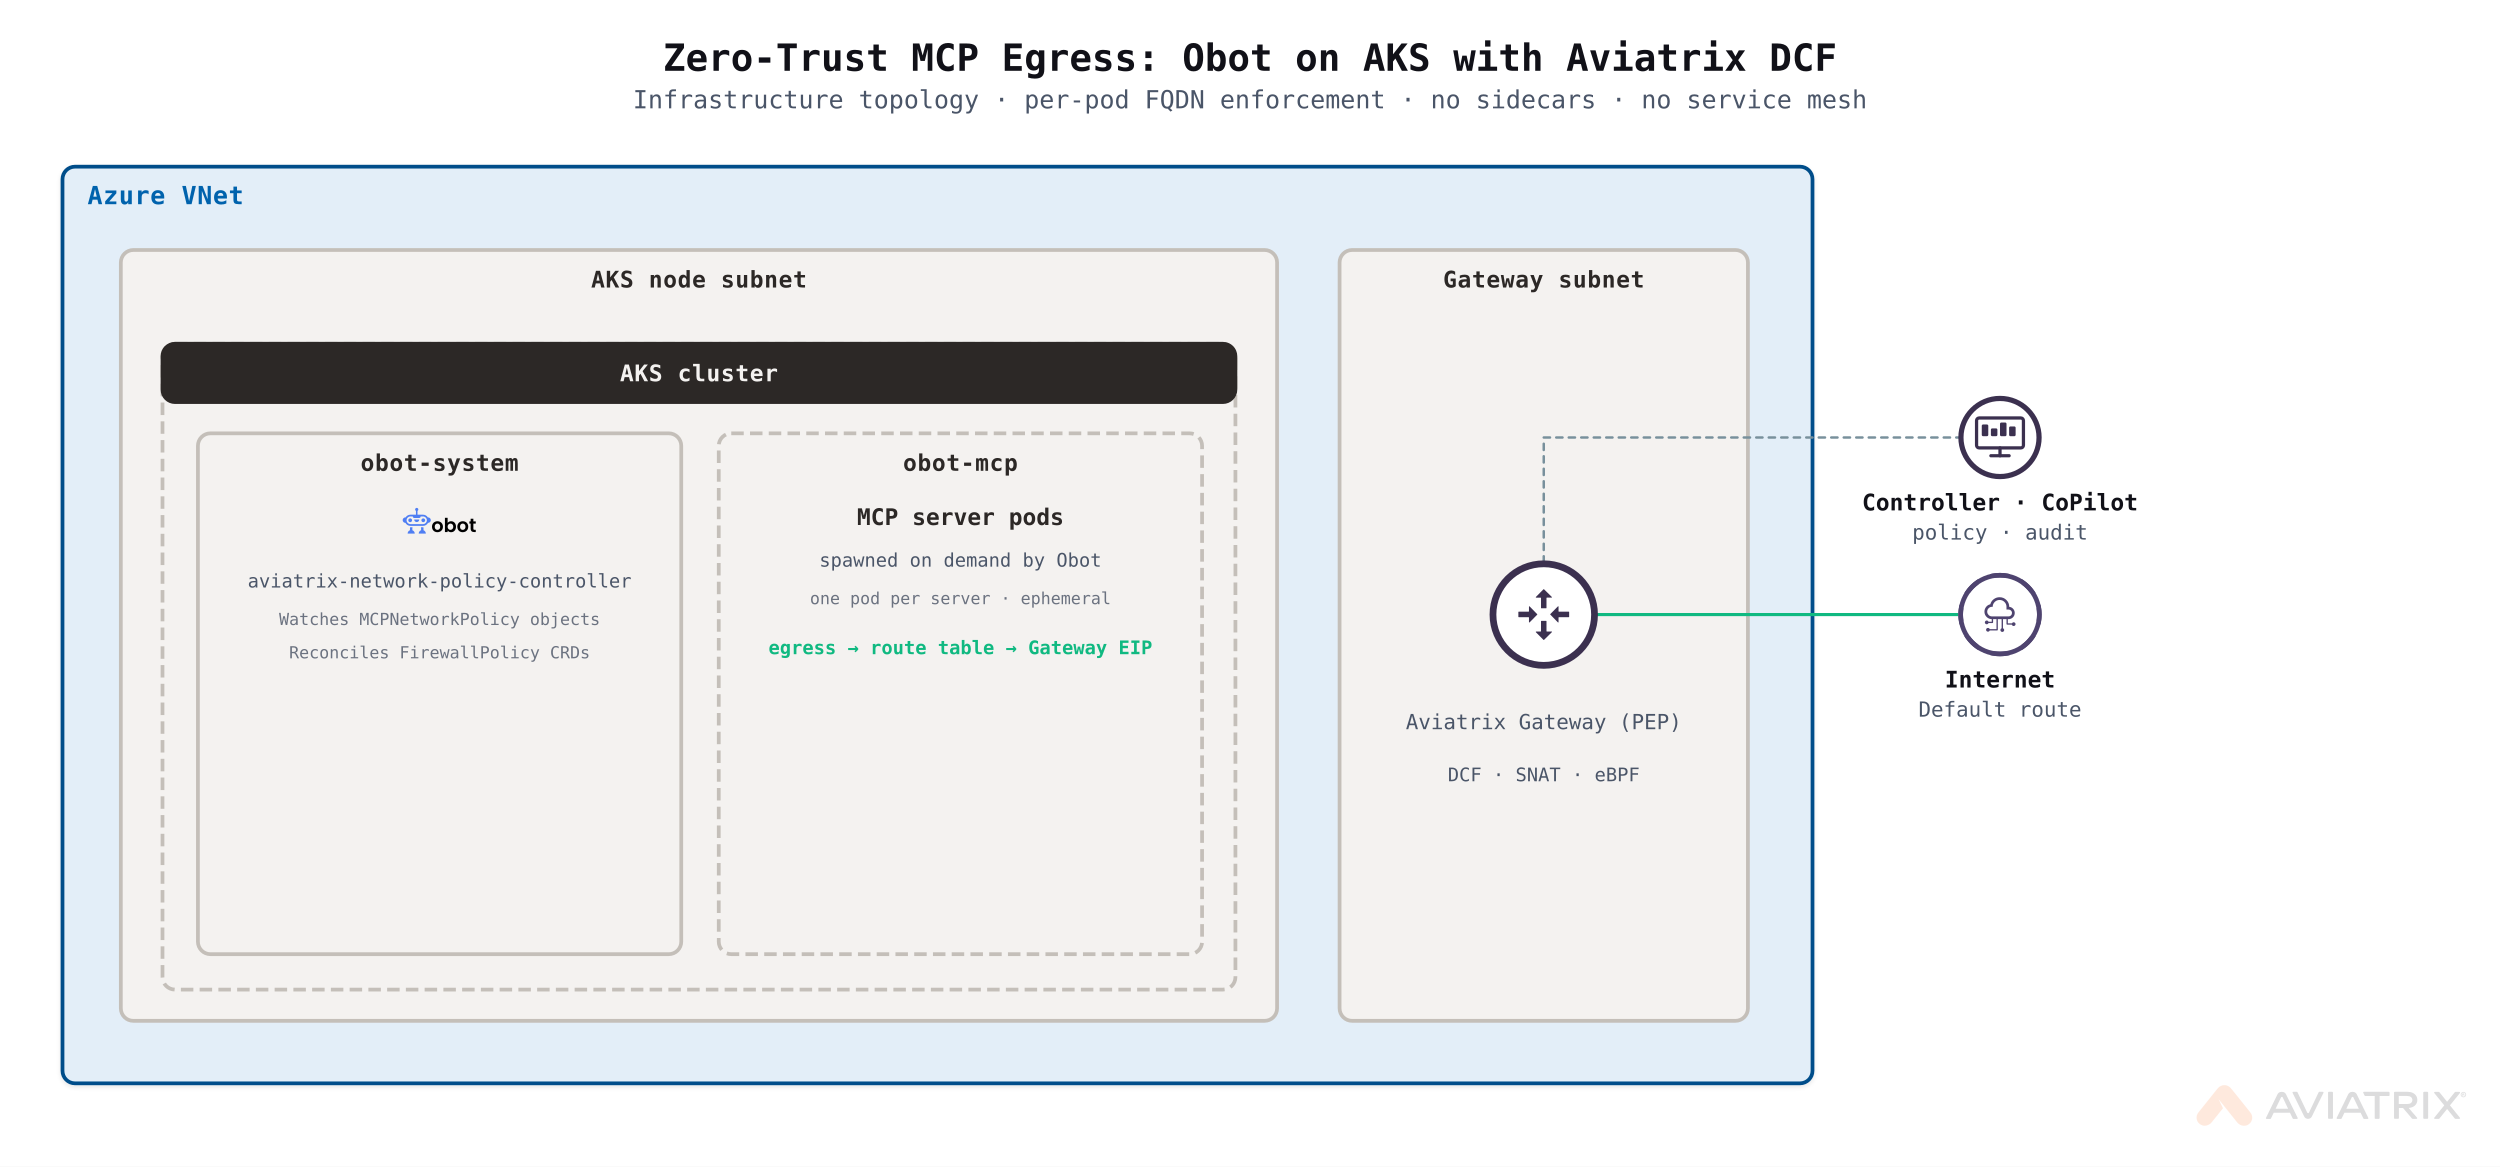
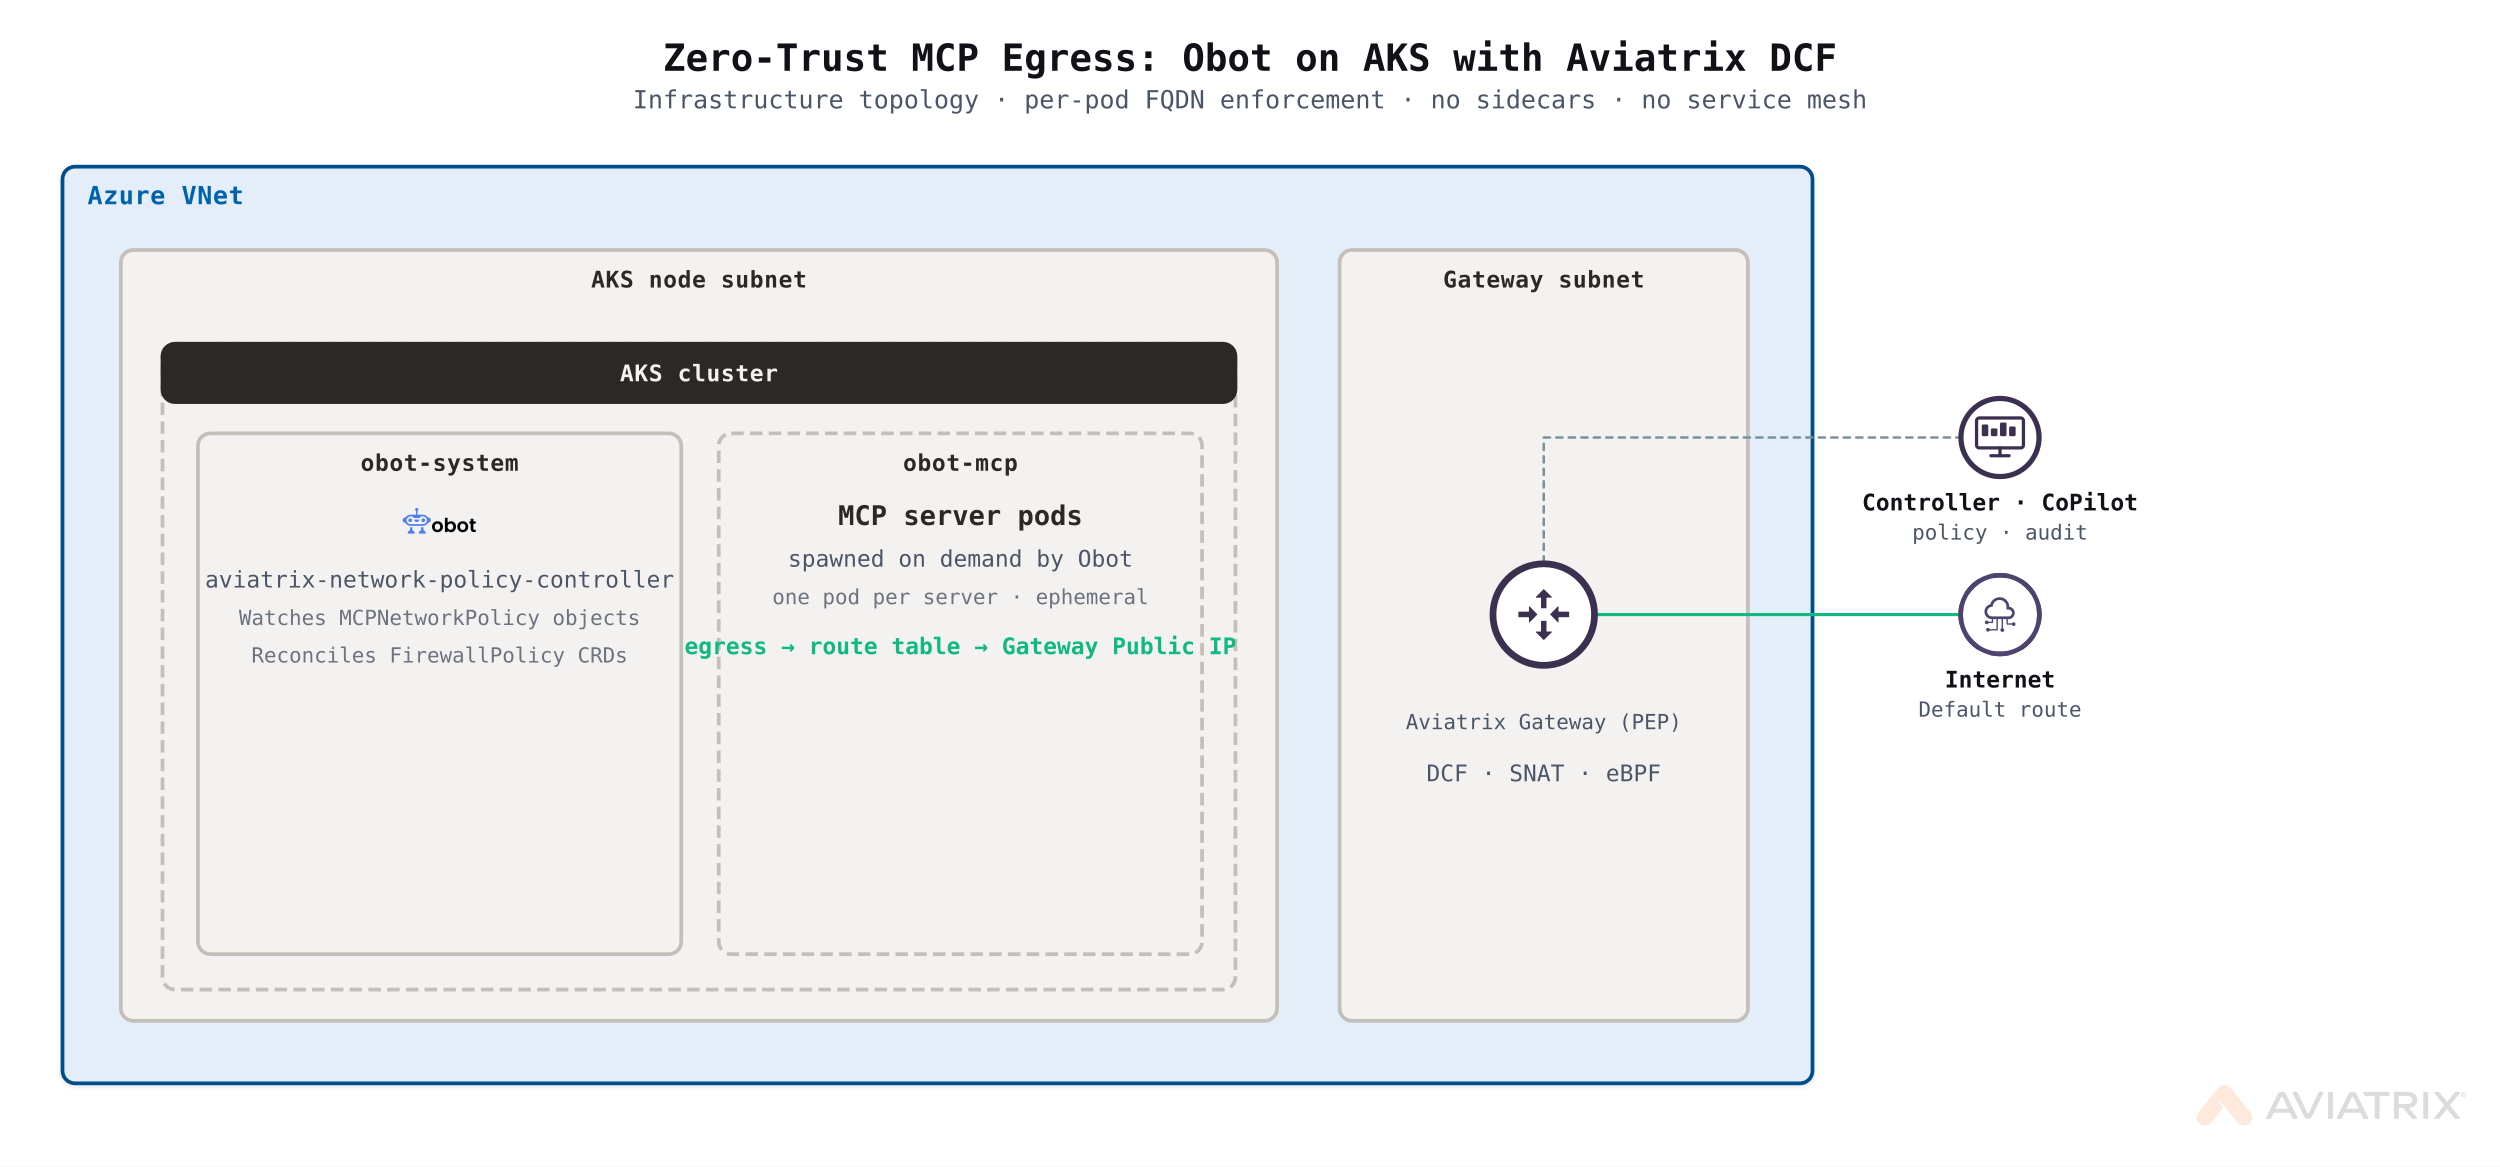
<svg xmlns="http://www.w3.org/2000/svg" viewBox="0 0 1200 560" width="1200" height="560">
  <defs>
    <filter id="shadow-sm" x="-2%" y="-2%" width="104%" height="108%">
      <feDropShadow dx="0" dy="1" stdDeviation="1" flood-color="#000" flood-opacity="0.10" />
    </filter>
    <filter id="shadow-md" x="-2%" y="-2%" width="104%" height="108%">
      <feDropShadow dx="0" dy="1" stdDeviation="1.5" flood-color="#000" flood-opacity="0.12" />
    </filter>
    <linearGradient id="avx-gradient" x1="0" y1="0" x2="0" y2="1">
      <stop offset="0%" stop-color="#fa6b1e" />
      <stop offset="100%" stop-color="#e24c01" />
    </linearGradient>
    <marker id="arrow-end" viewBox="0 0 10 10" refX="9" refY="5" markerWidth="9" markerHeight="9" orient="auto-start-reverse">
      <path d="M 0 0 L 10 5 L 0 10 z" fill="#78909C" />
    </marker>
    <marker id="arrow-end-accent" viewBox="0 0 10 10" refX="9" refY="5" markerWidth="9" markerHeight="9" orient="auto-start-reverse">
      <path d="M 0 0 L 10 5 L 0 10 z" fill="#fa6b1e" />
    </marker>
  </defs>
  <rect width="1200" height="560" fill="#FFFFFF" rx="0" stroke="none" stroke-width="1" />
  <text x="600.0" y="34" text-anchor="middle" font-family="'Anthropic Sans', 'SF Mono', ui-monospace, 'Segoe UI Mono', monospace" font-size="18" font-weight="700" fill="#111118">Zero-Trust MCP Egress: Obot on AKS with Aviatrix DCF</text>
  <text x="600.0" y="52" text-anchor="middle" font-family="'Anthropic Sans', 'SF Mono', ui-monospace, 'Segoe UI Mono', monospace" font-size="12" font-weight="400" fill="#4A5568">Infrastructure topology · per-pod FQDN enforcement · no sidecars · no service mesh</text>
  <g class="containers">
    <g id="container-vpc" opacity="1">
      <rect x="30" y="80" width="840" height="440" rx="6" ry="6" fill="#E3EEF8" stroke="#004E8A" stroke-width="1.8" filter="url(#shadow-sm)" />
      <text x="42" y="98" text-anchor="start" font-family="'Anthropic Sans', 'SF Mono', ui-monospace, 'Segoe UI Mono', monospace" font-size="12" font-weight="600" fill="#0062AD" letter-spacing="0.3">Azure VNet</text>
    </g>
    <g id="container-priv-subnet" opacity="1">
      <rect x="58" y="120" width="555" height="370" rx="6" ry="6" fill="#F4F2F0" stroke="#C4BFB9" stroke-width="1.8" />
      <text x="335.5" y="138" text-anchor="middle" font-family="'Anthropic Sans', 'SF Mono', ui-monospace, 'Segoe UI Mono', monospace" font-size="11" font-weight="600" fill="#2c2826" letter-spacing="0.3">AKS node subnet</text>
    </g>
    <g id="container-eks" opacity="1">
      <rect x="78" y="165" width="515" height="310" rx="6" ry="6" fill="#F4F2F0" stroke="#C4BFB9" stroke-width="1.8" stroke-dasharray="6 3" />
    </g>
    <g id="container-pub-subnet" opacity="1">
      <rect x="643" y="120" width="196" height="370" rx="6" ry="6" fill="#F4F2F0" stroke="#C4BFB9" stroke-width="1.8" />
      <text x="741.0" y="138" text-anchor="middle" font-family="'Anthropic Sans', 'SF Mono', ui-monospace, 'Segoe UI Mono', monospace" font-size="11" font-weight="600" fill="#2c2826" letter-spacing="0.3">Gateway subnet</text>
    </g>
    <g id="container-ns-system" opacity="1">
      <rect x="95" y="208" width="232" height="250" rx="6" ry="6" fill="#F4F2F0" stroke="#C4BFB9" stroke-width="1.8" />
      <text x="211.0" y="226" text-anchor="middle" font-family="'Anthropic Sans', 'SF Mono', ui-monospace, 'Segoe UI Mono', monospace" font-size="11" font-weight="600" fill="#2c2826" letter-spacing="0.3">obot-system</text>
    </g>
    <g id="container-ns-mcp" opacity="1">
      <rect x="345" y="208" width="232" height="250" rx="6" ry="6" fill="#F4F2F0" stroke="#C4BFB9" stroke-width="1.8" stroke-dasharray="6 3" />
      <text x="461.0" y="226" text-anchor="middle" font-family="'Anthropic Sans', 'SF Mono', ui-monospace, 'Segoe UI Mono', monospace" font-size="11" font-weight="600" fill="#2c2826" letter-spacing="0.3">obot-mcp</text>
    </g>
    <g id="container-eks-bar" opacity="1">
      <rect x="78" y="165" width="515" height="28" rx="6" ry="6" fill="#2c2826" stroke="#2c2826" stroke-width="1.8" />
      <text x="335.5" y="183" text-anchor="middle" font-family="'Anthropic Sans', 'SF Mono', ui-monospace, 'Segoe UI Mono', monospace" font-size="11" font-weight="600" fill="#F4F2F0" letter-spacing="0.3">AKS cluster</text>
    </g>
  </g>
  <g class="connections">
    <g class="connection">
      <path d="M 741 295 L 960 295" fill="none" stroke="#10b981" stroke-width="1.5" marker-end="url(#arrow-end)" stroke-linecap="round" stroke-linejoin="round" />
    </g>
    <g class="connection">
      <path d="M 960 210 L 741 210 L 741 295" fill="none" stroke="#78909C" stroke-width="1.2" stroke-dasharray="3 3" marker-end="url(#arrow-end)" stroke-linecap="round" stroke-linejoin="round" />
    </g>
  </g>
  <g class="nodes">
    <g id="node-obot-logo">
      <svg x="193.0" y="232.0" width="36" height="36" viewBox="0 0 1892.2 720.92" overflow="visible">
        <style type="text/css">
	.st0{display:none;}
	.st1{display:inline;}
	.st2{font-family:'Poppins-SemiBold';}
	.st3{font-size:155.091px;}
	.st4{fill-rule:evenodd;clip-rule:evenodd;fill:#380067;}
	.st5{fill-rule:evenodd;clip-rule:evenodd;fill:#4F7EF3;}
</style>
        <g class="st0">
          <text transform="matrix(1 0 0 1 1070.963 390.6344)" class="st1 st2 st3">otto8</text>
          <g transform="matrix(2.51673,0,0,2.51673,9659.41,-9226.53)" class="st1">
            <g id="ic1_icon-black">
              <path id="ic1_otto8-icon-black" class="st4" d="M-3462.15,3741.84c-2.84,0-5.18,2.34-5.18,5.18l0,0c0.01,1.89,1.05,3.63,2.71,4.54     v12.11h-17.67c-6.58,0-12.34,3.52-15.49,8.77c-0.23-0.04-0.46-0.06-0.69-0.09c-4.81,0-8.77,3.96-8.77,8.77l0,0     c0,4.81,3.96,8.77,8.77,8.77c0.06,0,0.11-0.01,0.17-0.01c3.02,5.74,9.07,9.67,16.02,9.67h40.29c6.95,0,13-3.93,16.02-9.68     c0.06,0,0.11,0.01,0.17,0.02c4.81,0,8.77-3.96,8.77-8.77l0,0c0-4.81-3.96-8.77-8.77-8.77c-0.23,0.02-0.46,0.05-0.69,0.09     c-3.16-5.24-8.92-8.77-15.49-8.77h-17.67v-12.11c1.66-0.91,2.7-2.65,2.71-4.54l0,0     C-3456.97,3744.18-3459.31,3741.84-3462.15,3741.84L-3462.15,3741.84z M-3482.29,3769.34h7.59c-0.01,0.11-0.02,0.21-0.02,0.33     c0,2.56,2.06,4.63,4.63,4.63h15.89c2.56,0,4.63-2.06,4.63-4.63c0-0.11-0.01-0.22-0.02-0.33h7.59c6.92,0,12.38,5.43,12.38,12.26     c0,6.83-5.46,12.26-12.38,12.26h-40.29c-6.92,0-12.38-5.43-12.38-12.26C-3494.67,3774.77-3489.21,3769.34-3482.29,3769.34     L-3482.29,3769.34z M-3483.13,3775.52L-3483.13,3775.52c-3.34,0-6.08,2.74-6.08,6.08l0,0c0,3.33,2.74,6.08,6.08,6.08l0,0     c3.34,0,6.08-2.75,6.08-6.08l0,0C-3477.05,3778.26-3479.79,3775.52-3483.13,3775.52z M-3441.16,3775.52     c-3.34,0-6.08,2.74-6.08,6.08l0,0c0,3.33,2.74,6.08,6.08,6.08l0,0c3.34,0,6.08-2.75,6.08-6.08l0,0     C-3435.08,3778.26-3437.83,3775.52-3441.16,3775.52L-3441.16,3775.52z M-3470.34,3779.16c0,4.53,3.67,8.2,8.2,8.2     c4.53,0,8.2-3.67,8.2-8.2H-3470.34z M-3483.52,3803.87c-0.21,1.19-0.32,2.41-0.32,3.66v5.99c-4.39,1.6-7.52,5.8-7.52,10.74h22.89     c0-5-3.21-9.23-7.67-10.79v-5.93c0-1.25,0.16-2.46,0.47-3.61h-6.61C-3482.71,3803.92-3483.12,3803.9-3483.52,3803.87z      M-3440.77,3803.87c-0.41,0.03-0.82,0.05-1.23,0.05h-6.61c0.3,1.15,0.47,2.36,0.47,3.61v5.93c-4.46,1.56-7.67,5.8-7.67,10.79     h22.89c0-4.94-3.14-9.14-7.52-10.74v-5.99C-3440.44,3806.28-3440.56,3805.06-3440.77,3803.87z M-3447.09,3816.16     c1.59,0,2.83,1.19,2.83,2.88c0,1.69-1.24,2.88-2.83,2.88c-1.58,0-2.83-1.19-2.83-2.88     C-3449.92,3817.34-3448.68,3816.16-3447.09,3816.16z M-3441.37,3816.16c1.2,0,1.82,0.66,1.82,1.46c0,0.6-0.34,1.06-0.89,1.27     c0.63,0.19,1.03,0.69,1.03,1.38c0,1-0.79,1.64-1.96,1.64c-1.16,0-1.95-0.64-1.95-1.64c0-0.7,0.41-1.2,1.02-1.38     c-0.57-0.22-0.89-0.65-0.89-1.27C-3443.18,3816.81-3442.57,3816.16-3441.37,3816.16z M-3441.37,3816.74     c-0.68,0-1.14,0.33-1.14,0.98c0,0.57,0.47,0.94,1.14,0.94c0.68,0,1.15-0.38,1.15-0.95     C-3440.22,3817.07-3440.67,3816.74-3441.37,3816.74z M-3447.09,3816.79c-1.19,0-2.08,0.86-2.08,2.24c0,1.38,0.89,2.24,2.08,2.24     s2.08-0.86,2.08-2.24C-3445.02,3817.65-3445.91,3816.79-3447.09,3816.79z M-3441.37,3819.19c-0.71,0-1.28,0.32-1.28,1.05     c0,0.65,0.5,1.09,1.28,1.09c0.79,0,1.27-0.44,1.27-1.09C-3440.09,3819.54-3440.64,3819.19-3441.37,3819.19z" />
            </g>
          </g>
        </g>
        <g>
          <path d="M821.02,630.46c-20.7-11.47-36.95-27.72-48.75-48.75c-11.81-21.02-17.7-45.27-17.7-72.76c0-27.48,6.06-51.74,18.19-72.76   c12.13-21.02,28.7-37.27,49.72-48.75c21.02-11.48,44.46-17.22,70.34-17.22c25.87,0,49.31,5.75,70.34,17.22   c21.02,11.48,37.59,27.73,49.72,48.75c12.13,21.02,18.19,45.28,18.19,72.76c0,27.49-6.23,51.74-18.67,72.76   c-12.45,21.02-29.27,37.28-50.45,48.75c-21.18,11.48-44.87,17.22-71.06,17.22C865,647.68,841.71,641.94,821.02,630.46z    M925.55,579.53c10.83-5.98,19.48-14.95,25.95-26.92c6.47-11.96,9.7-26.51,9.7-43.66c0-25.54-6.71-45.19-20.13-58.94   c-13.42-13.74-29.83-20.62-49.24-20.62c-19.4,0-35.65,6.88-48.75,20.62c-13.1,13.75-19.65,33.39-19.65,58.94   c0,25.55,6.38,45.2,19.16,58.93c12.77,13.75,28.86,20.62,48.27,20.62C903.16,588.5,914.72,585.51,925.55,579.53z" />
          <path d="M1185.06,382.34c15.35-8.08,32.9-12.13,52.63-12.13c22.96,0,43.73,5.66,62.33,16.98c18.59,11.32,33.3,27.41,44.14,48.26   c10.83,20.86,16.25,45.04,16.25,72.52c0,27.49-5.42,51.83-16.25,73c-10.84,21.19-25.55,37.6-44.14,49.24   c-18.6,11.64-39.37,17.46-62.33,17.46c-20.05,0-37.59-3.96-52.63-11.88c-15.04-7.92-27.09-18.19-36.14-30.8v38.32h-67.91V284.36   h67.91v129.51C1157.66,400.94,1169.7,390.43,1185.06,382.34z M1281.11,466.02c-6.63-11.8-15.36-20.78-26.19-26.92   c-10.84-6.14-22.56-9.22-35.17-9.22c-12.29,0-23.85,3.15-34.68,9.46c-10.84,6.3-19.57,15.45-26.19,27.41   c-6.63,11.97-9.94,26.04-9.94,42.2c0,16.17,3.31,30.24,9.94,42.2c6.62,11.97,15.35,21.1,26.19,27.41   c10.83,6.31,22.39,9.46,34.68,9.46c12.61,0,24.33-3.23,35.17-9.7c10.83-6.47,19.56-15.68,26.19-27.65   c6.62-11.96,9.94-26.19,9.94-42.69C1291.05,491.81,1287.73,477.83,1281.11,466.02z" />
          <path d="M1459.37,630.46c-20.7-11.47-36.95-27.72-48.75-48.75c-11.81-21.02-17.7-45.27-17.7-72.76c0-27.48,6.06-51.74,18.19-72.76   c12.13-21.02,28.7-37.27,49.72-48.75c21.02-11.48,44.46-17.22,70.34-17.22c25.87,0,49.31,5.75,70.34,17.22   c21.02,11.48,37.59,27.73,49.72,48.75c12.13,21.02,18.19,45.28,18.19,72.76c0,27.49-6.23,51.74-18.67,72.76   c-12.45,21.02-29.27,37.28-50.45,48.75c-21.18,11.48-44.87,17.22-71.06,17.22C1503.34,647.68,1480.06,641.94,1459.37,630.46z    M1563.9,579.53c10.83-5.98,19.48-14.95,25.95-26.92c6.47-11.96,9.7-26.51,9.7-43.66c0-25.54-6.71-45.19-20.13-58.94   c-13.42-13.74-29.84-20.62-49.24-20.62c-19.4,0-35.65,6.88-48.75,20.62c-13.1,13.75-19.65,33.39-19.65,58.94   c0,25.55,6.38,45.2,19.16,58.93c12.77,13.75,28.86,20.62,48.27,20.62C1541.51,588.5,1553.06,585.51,1563.9,579.53z" />
          <path d="M1798.43,430.37v130c0,9.06,2.18,15.6,6.55,19.65c4.36,4.05,11.72,6.06,22.07,6.06h31.53v57.24h-42.69   c-57.24,0-85.86-27.81-85.86-83.43V430.37h-32.02v-55.78h32.02v-66.45h68.4v66.45h60.15v55.78H1798.43z" />
        </g>
        <g id="ic1_icon-black_00000129166214560931710720000014079342250062017976_">
          <path id="ic1_otto8-icon-black_00000052808708928244291080000007683698333036600744_" class="st5" d="M369.51,33.52   c-22.36,0-40.77,18.41-40.77,40.77l0,0c0.04,14.86,8.23,28.61,21.3,35.7v95.32H210.94c-51.76,0-97.1,27.73-121.96,69.01   c-1.81-0.3-3.63-0.51-5.45-0.68c-37.86,0-69.01,31.14-69.01,69.01l0,0c0,37.86,31.15,69.01,69.01,69.01   c0.44-0.03,0.87-0.07,1.31-0.1c23.75,45.19,71.4,76.13,126.1,76.13h317.14c54.71,0,102.36-30.94,126.11-76.17   c0.44,0.03,0.87,0.1,1.3,0.14c37.86,0,69.01-31.14,69.01-69.01l0,0c0-37.86-31.15-69.01-69.01-69.01   c-1.83,0.17-3.64,0.37-5.45,0.68c-24.86-41.28-70.2-69.04-121.96-69.04H388.97v-95.29c13.07-7.13,21.26-20.84,21.3-35.7l0,0   C410.27,51.93,391.87,33.52,369.51,33.52L369.51,33.52z M210.94,250h59.73c-0.06,0.84-0.13,1.69-0.13,2.57   c0,20.16,16.24,36.41,36.42,36.41h125.09c20.18,0,36.42-16.25,36.42-36.41c0-0.88-0.07-1.72-0.13-2.57h59.73   c54.48,0,97.47,42.73,97.47,96.5c0,53.74-42.99,96.5-97.47,96.5H210.94c-54.48,0-97.47-42.76-97.47-96.5   C113.47,292.73,156.46,250,210.94,250L210.94,250z M204.34,298.64L204.34,298.64c-26.26,0-47.86,21.58-47.86,47.86l0,0   c0,26.25,21.6,47.86,47.86,47.86l0,0c26.26,0,47.86-21.62,47.86-47.86l0,0C252.2,320.22,230.59,298.64,204.34,298.64z    M534.68,298.64c-26.26,0-47.86,21.58-47.86,47.86l0,0c0,26.25,21.6,47.86,47.86,47.86l0,0c26.26,0,47.86-21.62,47.86-47.86l0,0   C582.54,320.22,560.93,298.64,534.68,298.64L534.68,298.64z M305,327.32c0,35.63,28.88,64.52,64.51,64.52   c35.63,0,64.51-28.88,64.51-64.52H305z M201.23,521.81c-1.62,9.36-2.55,18.95-2.55,28.78v47.12c-34.52,12.63-59.2,45.67-59.2,84.55   h180.19c0-39.32-25.25-72.66-60.38-84.95v-46.71c0-9.86,1.3-19.35,3.67-28.41h-52.02C207.67,522.18,204.44,522.04,201.23,521.81z    M537.79,521.81c-3.21,0.24-6.44,0.37-9.71,0.37h-52.02c2.37,9.05,3.67,18.54,3.67,28.41v46.71   c-35.14,12.29-60.38,45.63-60.38,84.95h180.2c0-38.88-24.68-71.91-59.2-84.51v-47.15C540.34,540.76,539.41,531.16,537.79,521.81z" />
        </g>
      </svg>
    </g>
    <g id="node-gw">
      <svg x="715.0" y="269.0" width="52" height="52" viewBox="0 0 128 128" overflow="visible">
        <circle cx="64" cy="64" r="60" fill="white" stroke="#3B304F" stroke-width="8" />
        <path fill="#3B304F" d="M54.697 43.189L63.64 34.139C63.878 33.954 64.115 33.954 64.36 34.139L73.534 43.189C73.717 43.374 73.778 43.613 73.602 43.791C73.534 43.969 73.358 44.031 73.174 43.969H67.705C67.468 43.969 67.23 44.209 67.23 44.448V56.141C67.23 56.381 67.047 56.566 66.809 56.566H61.245C61.001 56.634 60.756 56.442 60.756 56.203V44.455C60.756 44.216 60.58 43.976 60.349 43.976H55.056C54.758 43.976 54.581 43.736 54.581 43.428C54.636 43.38 54.636 43.257 54.697 43.196V43.189ZM73.541 84.811L64.36 93.861C64.115 94.046 63.871 94.046 63.634 93.861L54.69 84.811C54.514 84.572 54.568 84.264 54.812 84.147C54.88 84.092 54.934 84.031 55.05 84.031H60.343C60.573 84.031 60.75 83.791 60.75 83.552V71.859C60.75 71.619 60.933 71.434 61.17 71.434H66.816C67.054 71.434 67.237 71.612 67.237 71.859V83.552C67.237 83.791 67.474 84.031 67.712 84.031H72.937C73.174 83.853 73.48 83.908 73.656 84.147C73.778 84.332 73.724 84.626 73.534 84.811H73.541ZM46.533 72.872V67.532C46.533 67.3 46.296 67.122 46.058 67.053H34.475C34.231 67.053 34 66.882 34 66.642V61.002C34 60.762 34.231 60.591 34.475 60.522H46.058C46.296 60.522 46.533 60.344 46.533 60.112V54.772C46.479 54.525 46.601 54.293 46.778 54.224C46.954 54.108 47.198 54.224 47.321 54.347L56.257 63.521C56.441 63.699 56.441 63.931 56.257 64.123L47.314 73.173C47.137 73.358 46.893 73.413 46.717 73.297C46.581 73.173 46.527 72.995 46.527 72.872H46.533ZM81.467 54.765V60.105C81.467 60.351 81.704 60.529 81.942 60.529H93.525C93.769 60.598 94 60.769 94 61.008V66.642C94 66.889 93.769 67.067 93.525 67.067H81.942C81.704 67.135 81.467 67.306 81.467 67.546V72.886C81.521 73.119 81.344 73.297 81.1 73.365C80.924 73.365 80.802 73.297 80.693 73.18L71.736 64.007C71.559 63.829 71.559 63.596 71.736 63.404L80.693 54.354C80.802 54.169 81.1 54.115 81.283 54.231C81.467 54.354 81.521 54.594 81.467 54.779V54.765Z" />
      </svg>
      <text x="741" y="350.0" text-anchor="middle" font-family="'Anthropic Sans', 'SF Mono', ui-monospace, 'Segoe UI Mono', monospace" font-size="10" font-weight="400" fill="#4A5568">Aviatrix Gateway (PEP)</text>
    </g>
    <g id="node-igw">
      <svg x="940.0" y="275.0" width="40" height="40" viewBox="0 0 72 72" overflow="visible">
        <circle cx="36" cy="36" r="36" fill="white" />
        <path d="M72 36C72 55.882 55.882 72 36 72C16.118 72 0 55.882 0 36C0 16.118 16.118 0 36 0C55.882 0 72 16.118 72 36ZM4.032 36C4.032 53.655 18.345 67.968 36 67.968C53.655 67.968 67.968 53.655 67.968 36C67.968 18.345 53.655 4.032 36 4.032C18.345 4.032 4.032 18.345 4.032 36Z" fill="#4E436F" />
        <path fill-rule="evenodd" clip-rule="evenodd" d="M71.382 42.677C71.504 42.025 71.609 41.366 71.696 40.702C71.897 39.163 72 37.594 72 36C72 34.406 71.897 32.837 71.696 31.298C71.609 30.634 71.504 29.975 71.382 29.323C71.258 28.664 71.117 28.012 70.958 27.366C68.885 27.753 67.453 29.699 67.729 31.815C67.908 33.183 68 34.58 68 36C68 37.42 67.908 38.817 67.729 40.185C67.453 42.301 68.885 44.246 70.958 44.633C71.117 43.988 71.258 43.336 71.382 42.677ZM66.82 54.614C65.08 53.422 62.691 53.786 61.391 55.479C59.686 57.697 57.697 59.686 55.479 61.391C53.786 62.691 53.422 65.08 54.614 66.82C55.186 66.474 55.747 66.113 56.297 65.737C56.848 65.36 57.388 64.968 57.916 64.562C60.41 62.646 62.646 60.41 64.562 57.916C64.968 57.388 65.36 56.848 65.737 56.297C66.113 55.747 66.474 55.186 66.82 54.614ZM44.633 70.958C44.246 68.885 42.301 67.453 40.185 67.729C38.817 67.908 37.42 68 36 68C34.58 68 33.183 67.908 31.815 67.729C29.699 67.453 27.753 68.885 27.366 70.958C28.012 71.117 28.664 71.258 29.323 71.382C29.975 71.504 30.634 71.609 31.298 71.696C32.837 71.897 34.406 72 36 72C37.594 72 39.163 71.897 40.702 71.696C41.366 71.609 42.025 71.504 42.677 71.382C43.336 71.258 43.988 71.117 44.633 70.958ZM17.386 66.82C18.578 65.08 18.214 62.691 16.521 61.391C14.303 59.686 12.314 57.697 10.609 55.479C9.309 53.786 6.92 53.422 5.18 54.614C5.526 55.186 5.887 55.747 6.263 56.297C6.64 56.848 7.032 57.388 7.438 57.916C9.354 60.41 11.59 62.646 14.084 64.562C14.612 64.968 15.152 65.36 15.703 65.737C16.253 66.113 16.814 66.474 17.386 66.82ZM1.042 44.633C3.115 44.246 4.547 42.301 4.271 40.185C4.092 38.817 4 37.42 4 36C4 34.58 4.092 33.183 4.271 31.815C4.547 29.699 3.115 27.753 1.042 27.366C0.883 28.012 0.742 28.664 0.618 29.323C0.496 29.975 0.391 30.634 0.304 31.298C0.104 32.837 0 34.406 0 36C0 37.594 0.104 39.163 0.304 40.702C0.391 41.366 0.496 42.025 0.618 42.677C0.742 43.336 0.883 43.988 1.042 44.633ZM5.18 17.386C6.92 18.578 9.309 18.214 10.609 16.521C12.314 14.303 14.303 12.314 16.521 10.609C18.214 9.309 18.578 6.92 17.386 5.18C16.814 5.526 16.253 5.887 15.703 6.263C15.152 6.64 14.612 7.032 14.084 7.438C11.59 9.354 9.354 11.59 7.438 14.084C7.032 14.612 6.64 15.152 6.263 15.703C5.887 16.253 5.526 16.814 5.18 17.386ZM27.366 1.042C27.753 3.115 29.699 4.547 31.815 4.271C33.183 4.092 34.58 4 36 4C37.42 4 38.817 4.092 40.185 4.271C42.301 4.547 44.246 3.115 44.633 1.042C43.988 0.883 43.336 0.742 42.677 0.618C42.025 0.496 41.366 0.391 40.702 0.304C39.163 0.104 37.594 0 36 0C34.406 0 32.837 0.104 31.298 0.304C30.634 0.391 29.975 0.496 29.323 0.618C28.664 0.742 28.012 0.883 27.366 1.042ZM54.614 5.18C53.422 6.92 53.786 9.309 55.479 10.609C57.697 12.314 59.686 14.303 61.391 16.521C62.691 18.214 65.08 18.578 66.82 17.386C66.474 16.814 66.113 16.253 65.737 15.703C65.36 15.152 64.968 14.612 64.562 14.084C62.646 11.59 60.41 9.354 57.916 7.438C57.388 7.032 56.848 6.64 56.297 6.263C55.747 5.887 55.186 5.526 54.614 5.18Z" fill="#4E436F" />
        <path fill-rule="evenodd" clip-rule="evenodd" d="M28.872 39.941C27.168 39.889 25.704 39.269 24.481 38.079C23.202 36.836 22.562 35.317 22.562 33.521C22.562 31.982 23.029 30.61 23.96 29.407C24.892 28.203 26.112 27.433 27.619 27.098C28.114 25.282 29.106 23.812 30.593 22.687C32.08 21.562 33.766 21 35.649 21C37.969 21 39.937 21.804 41.553 23.412C43.169 25.021 43.977 26.979 43.977 29.288C45.346 29.446 46.481 30.033 47.383 31.049C48.285 32.066 48.736 33.255 48.736 34.616C48.736 36.096 48.216 37.354 47.175 38.39C46.134 39.426 44.87 39.944 43.383 39.944H42.777V43.558H46.323C46.586 43.008 47.149 42.628 47.802 42.628C48.705 42.628 49.438 43.357 49.438 44.256C49.438 45.155 48.705 45.884 47.802 45.884C47.061 45.884 46.435 45.393 46.233 44.721H42.193C41.87 44.721 41.609 44.461 41.609 44.139V39.944H38.571V47.851C39.186 48.085 39.622 48.678 39.622 49.372C39.622 50.271 38.89 51 37.986 51C37.083 51 36.35 50.271 36.35 49.372C36.35 48.678 36.787 48.085 37.402 47.851V39.944H34.13V49.139C34.13 49.461 33.869 49.721 33.546 49.721H27.129C26.894 50.333 26.298 50.767 25.601 50.767C24.697 50.767 23.965 50.039 23.965 49.139C23.965 48.24 24.697 47.512 25.601 47.512C26.298 47.512 26.894 47.946 27.129 48.558H32.962V39.944H30.041V42.744C30.041 43.065 29.779 43.326 29.456 43.326H26.069C25.835 43.94 25.239 44.376 24.54 44.376C23.636 44.376 22.904 43.647 22.904 42.748C22.904 41.849 23.636 41.12 24.54 41.12C25.237 41.12 25.833 41.555 26.068 42.167L28.872 42.163V39.941ZM45.494 36.718C44.919 37.29 44.215 37.576 43.383 37.576H29.106C27.956 37.576 26.974 37.172 26.161 36.362C25.807 36.01 25.53 35.625 25.33 35.208C25.071 34.669 24.942 34.077 24.942 33.432C24.942 33.23 24.955 33.032 24.98 32.84C25.099 31.947 25.492 31.168 26.161 30.502C26.974 29.693 27.956 29.288 29.106 29.288H29.701C29.701 27.65 30.281 26.254 31.441 25.1C31.985 24.558 32.583 24.144 33.234 23.856C33.949 23.54 34.73 23.377 35.575 23.368C35.6 23.368 35.624 23.368 35.649 23.368C37.295 23.368 38.698 23.945 39.858 25.1C40.393 25.632 40.804 26.215 41.093 26.85C41.33 27.373 41.484 27.93 41.554 28.523C41.583 28.772 41.598 29.027 41.598 29.288V31.656H43.383C44.215 31.656 44.919 31.942 45.494 32.514C45.964 32.982 46.242 33.534 46.328 34.172C46.347 34.316 46.357 34.464 46.357 34.616C46.357 35.045 46.28 35.44 46.126 35.8C45.982 36.136 45.772 36.442 45.494 36.718Z" fill="#4E436F" />
      </svg>
      <text x="960" y="330.0" text-anchor="middle" font-family="'Anthropic Sans', 'SF Mono', ui-monospace, 'Segoe UI Mono', monospace" font-size="11" font-weight="600" fill="#111118">Internet</text>
      <text x="960" y="344.0" text-anchor="middle" font-family="'Anthropic Sans', 'SF Mono', ui-monospace, 'Segoe UI Mono', monospace" font-size="10" font-weight="400" fill="#4A5568">Default route</text>
    </g>
    <g id="node-controller">
      <svg x="940.0" y="190.0" width="40" height="40" viewBox="0 0 128 128" overflow="visible">
        <circle cx="64" cy="64" r="60" fill="white" stroke="#3B304F" stroke-width="8" />
        <rect x="28" y="34" width="72" height="46" rx="4" fill="none" stroke="#3B304F" stroke-width="5" />
        <line x1="64" y1="80" x2="64" y2="92" stroke="#3B304F" stroke-width="5" stroke-linecap="round" />
        <line x1="50" y1="92" x2="78" y2="92" stroke="#3B304F" stroke-width="5" stroke-linecap="round" />
        <rect x="36" y="44" width="10" height="18" rx="2" fill="#3B304F" />
        <rect x="50" y="50" width="10" height="12" rx="2" fill="#3B304F" />
        <rect x="64" y="41" width="10" height="21" rx="2" fill="#3B304F" />
        <rect x="78" y="47" width="10" height="15" rx="2" fill="#3B304F" />
      </svg>
      <text x="960" y="245.0" text-anchor="middle" font-family="'Anthropic Sans', 'SF Mono', ui-monospace, 'Segoe UI Mono', monospace" font-size="11" font-weight="600" fill="#111118">Controller · CoPilot</text>
      <text x="960" y="259.0" text-anchor="middle" font-family="'Anthropic Sans', 'SF Mono', ui-monospace, 'Segoe UI Mono', monospace" font-size="10" font-weight="400" fill="#4A5568">policy · audit</text>
    </g>
  </g>
-   <text x="211" y="282" text-anchor="middle" font-family="'Anthropic Sans', 'SF Mono', ui-monospace, 'Segoe UI Mono', monospace" font-size="9" font-weight="normal" fill="#4A5568">aviatrix-network-policy-controller</text>
-   <text x="211" y="300" text-anchor="middle" font-family="'Anthropic Sans', 'SF Mono', ui-monospace, 'Segoe UI Mono', monospace" font-size="8" font-weight="normal" fill="#6B7280">Watches MCPNetworkPolicy objects</text>
-   <text x="211" y="316" text-anchor="middle" font-family="'Anthropic Sans', 'SF Mono', ui-monospace, 'Segoe UI Mono', monospace" font-size="8" font-weight="normal" fill="#6B7280">Reconciles FirewallPolicy CRDs</text>
-   <text x="461" y="252" text-anchor="middle" font-family="'Anthropic Sans', 'SF Mono', ui-monospace, 'Segoe UI Mono', monospace" font-size="11" font-weight="600" fill="#2c2826">MCP server pods</text>
-   <text x="461" y="272" text-anchor="middle" font-family="'Anthropic Sans', 'SF Mono', ui-monospace, 'Segoe UI Mono', monospace" font-size="9" font-weight="normal" fill="#4A5568">spawned on demand by Obot</text>
-   <text x="461" y="290" text-anchor="middle" font-family="'Anthropic Sans', 'SF Mono', ui-monospace, 'Segoe UI Mono', monospace" font-size="8" font-weight="normal" fill="#6B7280">one pod per server · ephemeral</text>
-   <text x="461" y="314" text-anchor="middle" font-family="'Anthropic Sans', 'SF Mono', ui-monospace, 'Segoe UI Mono', monospace" font-size="9" font-weight="600" fill="#10b981">egress → route table → Gateway EIP</text>
-   <text x="741" y="375" text-anchor="middle" font-family="'Anthropic Sans', 'SF Mono', ui-monospace, 'Segoe UI Mono', monospace" font-size="9" font-weight="normal" fill="#4A5568">DCF · SNAT · eBPF</text>
+   <text x="211" y="282" text-anchor="middle" font-family="'Anthropic Sans', 'SF Mono', ui-monospace, 'Segoe UI Mono', monospace" font-size="11" font-weight="normal" fill="#4A5568">aviatrix-network-policy-controller</text>
+   <text x="211" y="300" text-anchor="middle" font-family="'Anthropic Sans', 'SF Mono', ui-monospace, 'Segoe UI Mono', monospace" font-size="10" font-weight="normal" fill="#6B7280">Watches MCPNetworkPolicy objects</text>
+   <text x="211" y="318" text-anchor="middle" font-family="'Anthropic Sans', 'SF Mono', ui-monospace, 'Segoe UI Mono', monospace" font-size="10" font-weight="normal" fill="#6B7280">Reconciles FirewallPolicy CRDs</text>
+   <text x="461" y="252" text-anchor="middle" font-family="'Anthropic Sans', 'SF Mono', ui-monospace, 'Segoe UI Mono', monospace" font-size="13" font-weight="600" fill="#2c2826">MCP server pods</text>
+   <text x="461" y="272" text-anchor="middle" font-family="'Anthropic Sans', 'SF Mono', ui-monospace, 'Segoe UI Mono', monospace" font-size="11" font-weight="normal" fill="#4A5568">spawned on demand by Obot</text>
+   <text x="461" y="290" text-anchor="middle" font-family="'Anthropic Sans', 'SF Mono', ui-monospace, 'Segoe UI Mono', monospace" font-size="10" font-weight="normal" fill="#6B7280">one pod per server · ephemeral</text>
+   <text x="461" y="314" text-anchor="middle" font-family="'Anthropic Sans', 'SF Mono', ui-monospace, 'Segoe UI Mono', monospace" font-size="11" font-weight="600" fill="#10b981">egress → route table → Gateway Public IP</text>
+   <text x="741" y="375" text-anchor="middle" font-family="'Anthropic Sans', 'SF Mono', ui-monospace, 'Segoe UI Mono', monospace" font-size="11" font-weight="normal" fill="#4A5568">DCF · SNAT · eBPF</text>
  <g class="watermark" opacity="0.15">
    <svg x="1054" y="518" width="130" height="26" viewBox="0 0 400 80" overflow="visible">
      <path fill="#fa6b1e" d="M80.6,49.3l-8.4-10.5-15.6-19.5-4.8-5.9c-2.3-2.9-5.9-4.6-9.6-4.6s-7.3,1.7-9.7,4.6l-4.8,5.9-15.6,19.5-8.4,10.5c-4.2,5.2-3.3,12.8,2,16.9,2.3,1.7,4.9,2.6,7.6,2.6s7.2-1.6,9.7-4.6l4.8-5.9,12.3-15.4-6.6-13.5,23.1,28.9,4.8,5.9c2.4,3,6,4.6,9.7,4.6s5.3-.8,7.6-2.6c5.3-4.1,6.1-11.7,1.9-16.9h0Z" />
      <path fill="#111118" d="M285,18.7h-36.8c-.8,0-1.3.8-.9,1.5l2,4.1c.2.4.5.6,1,.6h13.9v32.7c0,.6.5,1,1.1,1h5c.6,0,1.1-.5,1.1-1V24.9h13.7c.6,0,1-.5,1-1v-4.1c0-.6-.5-1.1-1.1-1.1h0Z" />
      <path fill="#111118" d="M133.1,22.2c-1-2.1-3.2-3.4-5.6-3.4h-1.2c-2.4,0-4.5,1.3-5.6,3.4l-17.1,35c-.3.7.2,1.5,1,1.5h5.3c.4,0,.8-.2,1-.6l4.1-8.5h24l4.1,8.5c.2.4.5.6,1,.6h5.3c.8,0,1.3-.8,1-1.5l-17.3-35h0ZM117.8,43.7l8-16.8c.5-1,2-1,2.5,0l8,16.8h-18.5Z" />
      <path fill="#111118" d="M187.7,18.7h-5.3c-.4,0-.8.2-1,.6l-14.3,30.2c-.5,1-2,1-2.5,0l-14.5-30.2c-.2-.4-.5-.6-1-.6h-5.3c-.8,0-1.3.8-.9,1.5l17.2,35c1,2.1,3.2,3.4,5.5,3.4h.2c2.4,0,4.5-1.3,5.5-3.4l17.2-35c.3-.7-.2-1.5-.9-1.5h.1Z" />
      <path fill="#111118" d="M201.4,18.7h-5c-.6,0-1.1.5-1.1,1v37.8c0,.6.5,1,1.1,1h5c.6,0,1.1-.5,1.1-1V19.8c0-.6-.5-1.1-1.1-1.1h0Z" />
      <path fill="#111118" d="M237.6,22.2c-1-2.1-3.3-3.4-5.7-3.4h-1.2c-2.4,0-4.5,1.3-5.6,3.4l-17.1,35c-.3.7.2,1.5,1,1.5h5.3c.4,0,.8-.2,1-.6l4.1-8.5h24l4.1,8.5c.2.4.5.6,1,.6h5.3c.8,0,1.3-.8.9-1.5l-17.1-35h0ZM222.2,43.7l8-16.8c.5-1,2-1,2.5,0l8,16.8h-18.5Z" />
      <path fill="#111118" d="M325.3,36.9c1.2-1.8,1.8-3.9,1.8-6.2s-.6-4.5-1.8-6.3c-1.2-1.8-2.9-3.2-5-4.2s-4.7-1.5-7.5-1.5h-19c-.6,0-1.1.5-1.1,1v37.8c0,.6.5,1,1.1,1h5c.6,0,1.1-.5,1.1-1v-14.9h6.1l13.3,15.6c.2.2.5.4.8.4h5.8c.9,0,1.4-1,.8-1.7l-12.4-14.4c2.2-.2,4.3-.6,6-1.4,2.1-1,3.8-2.4,5-4.2h0ZM317.7,35.2c-1.4,1.1-3.3,1.5-5.7,1.5h-12.3v-11.9h12.3c2.4,0,4.3.5,5.7,1.6,1.4,1,2.1,2.5,2.1,4.4s-.7,3.3-2.1,4.4h0Z" />
      <path fill="#111118" d="M342,18.7h-5c-.6,0-1.1.5-1.1,1v37.8c0,.6.5,1,1.1,1h5c.6,0,1.1-.5,1.1-1V19.8c0-.6-.5-1.1-1.1-1.1h0Z" />
      <path fill="#111118" d="M375.3,38.7l14.7-18.2c.6-.7,0-1.7-.8-1.7h-5.8c-.3,0-.7.1-.9.4l-11.4,14.2-11.4-14.2c-.2-.2-.6-.4-.9-.4h-5.8c-.9,0-1.4,1-.8,1.7l14.7,18.2-14.7,18.2c-.6.7,0,1.7.8,1.7h5.8c.3,0,.7,0,.9-.4l11.4-14.2,11.4,14.2c.2.2.6.4.9.4h5.8c.9,0,1.4-1,.8-1.7,0,0-14.7-18.2-14.7-18.2Z" />
      <path fill="#111118" d="M393.8,21c.3,0,.7,0,1.2,0s1,0,1.3.3c.2.2.4.4.4.7s-.4.7-.7.9h0c.3.1.4.3.5.7.1.4.3.8.3,1h-.9c0,0-.2-.4-.3-.8-.1-.4-.3-.6-.7-.6h-.3v1.4h-.9v-3.4ZM394.7,22.5h.4c.5,0,.7-.2.7-.5s-.3-.5-.7-.5c-.2,0-.3,0-.4,0v1Z" />
      <path fill="#111118" d="M395.2,26.8c-2.2,0-4-1.8-4-4s1.8-4,4-4,4,1.8,4,4-1.8,4-4,4ZM395.2,19.8c-1.7,0-3,1.3-3,3s1.3,3,3,3,3-1.3,3-3-1.3-3-3-3Z" />
    </svg>
  </g>
</svg>
